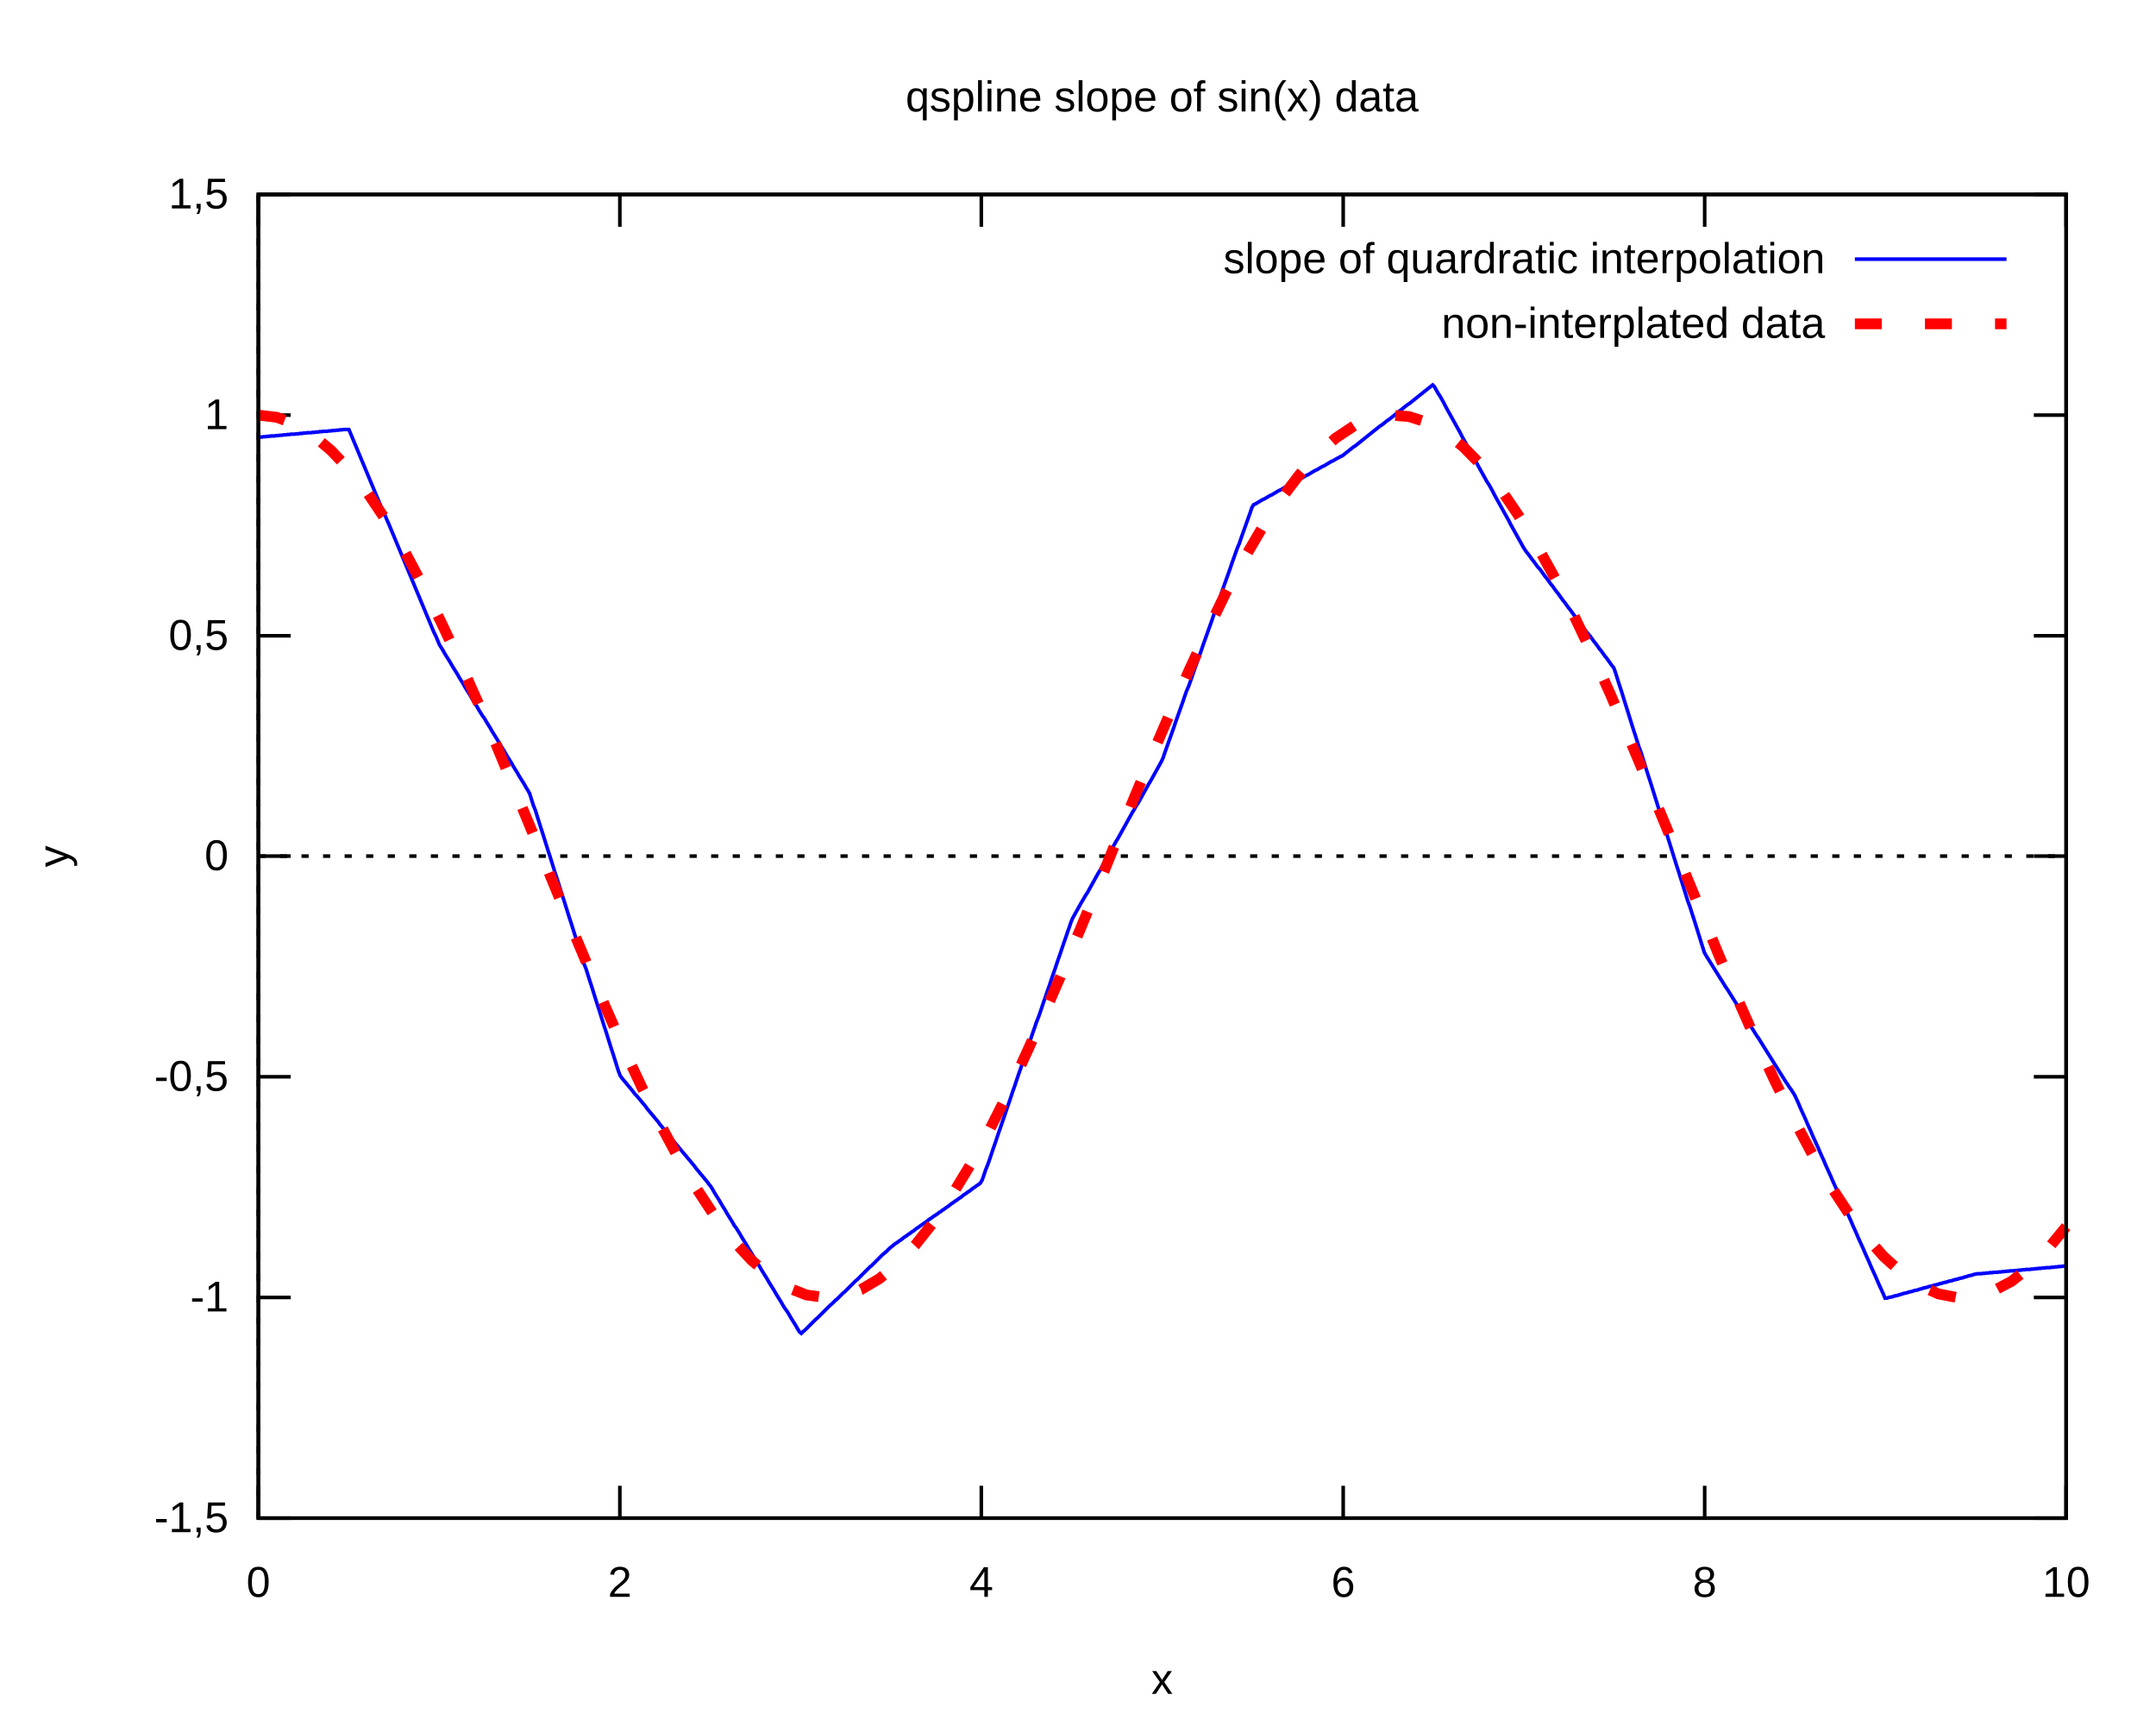
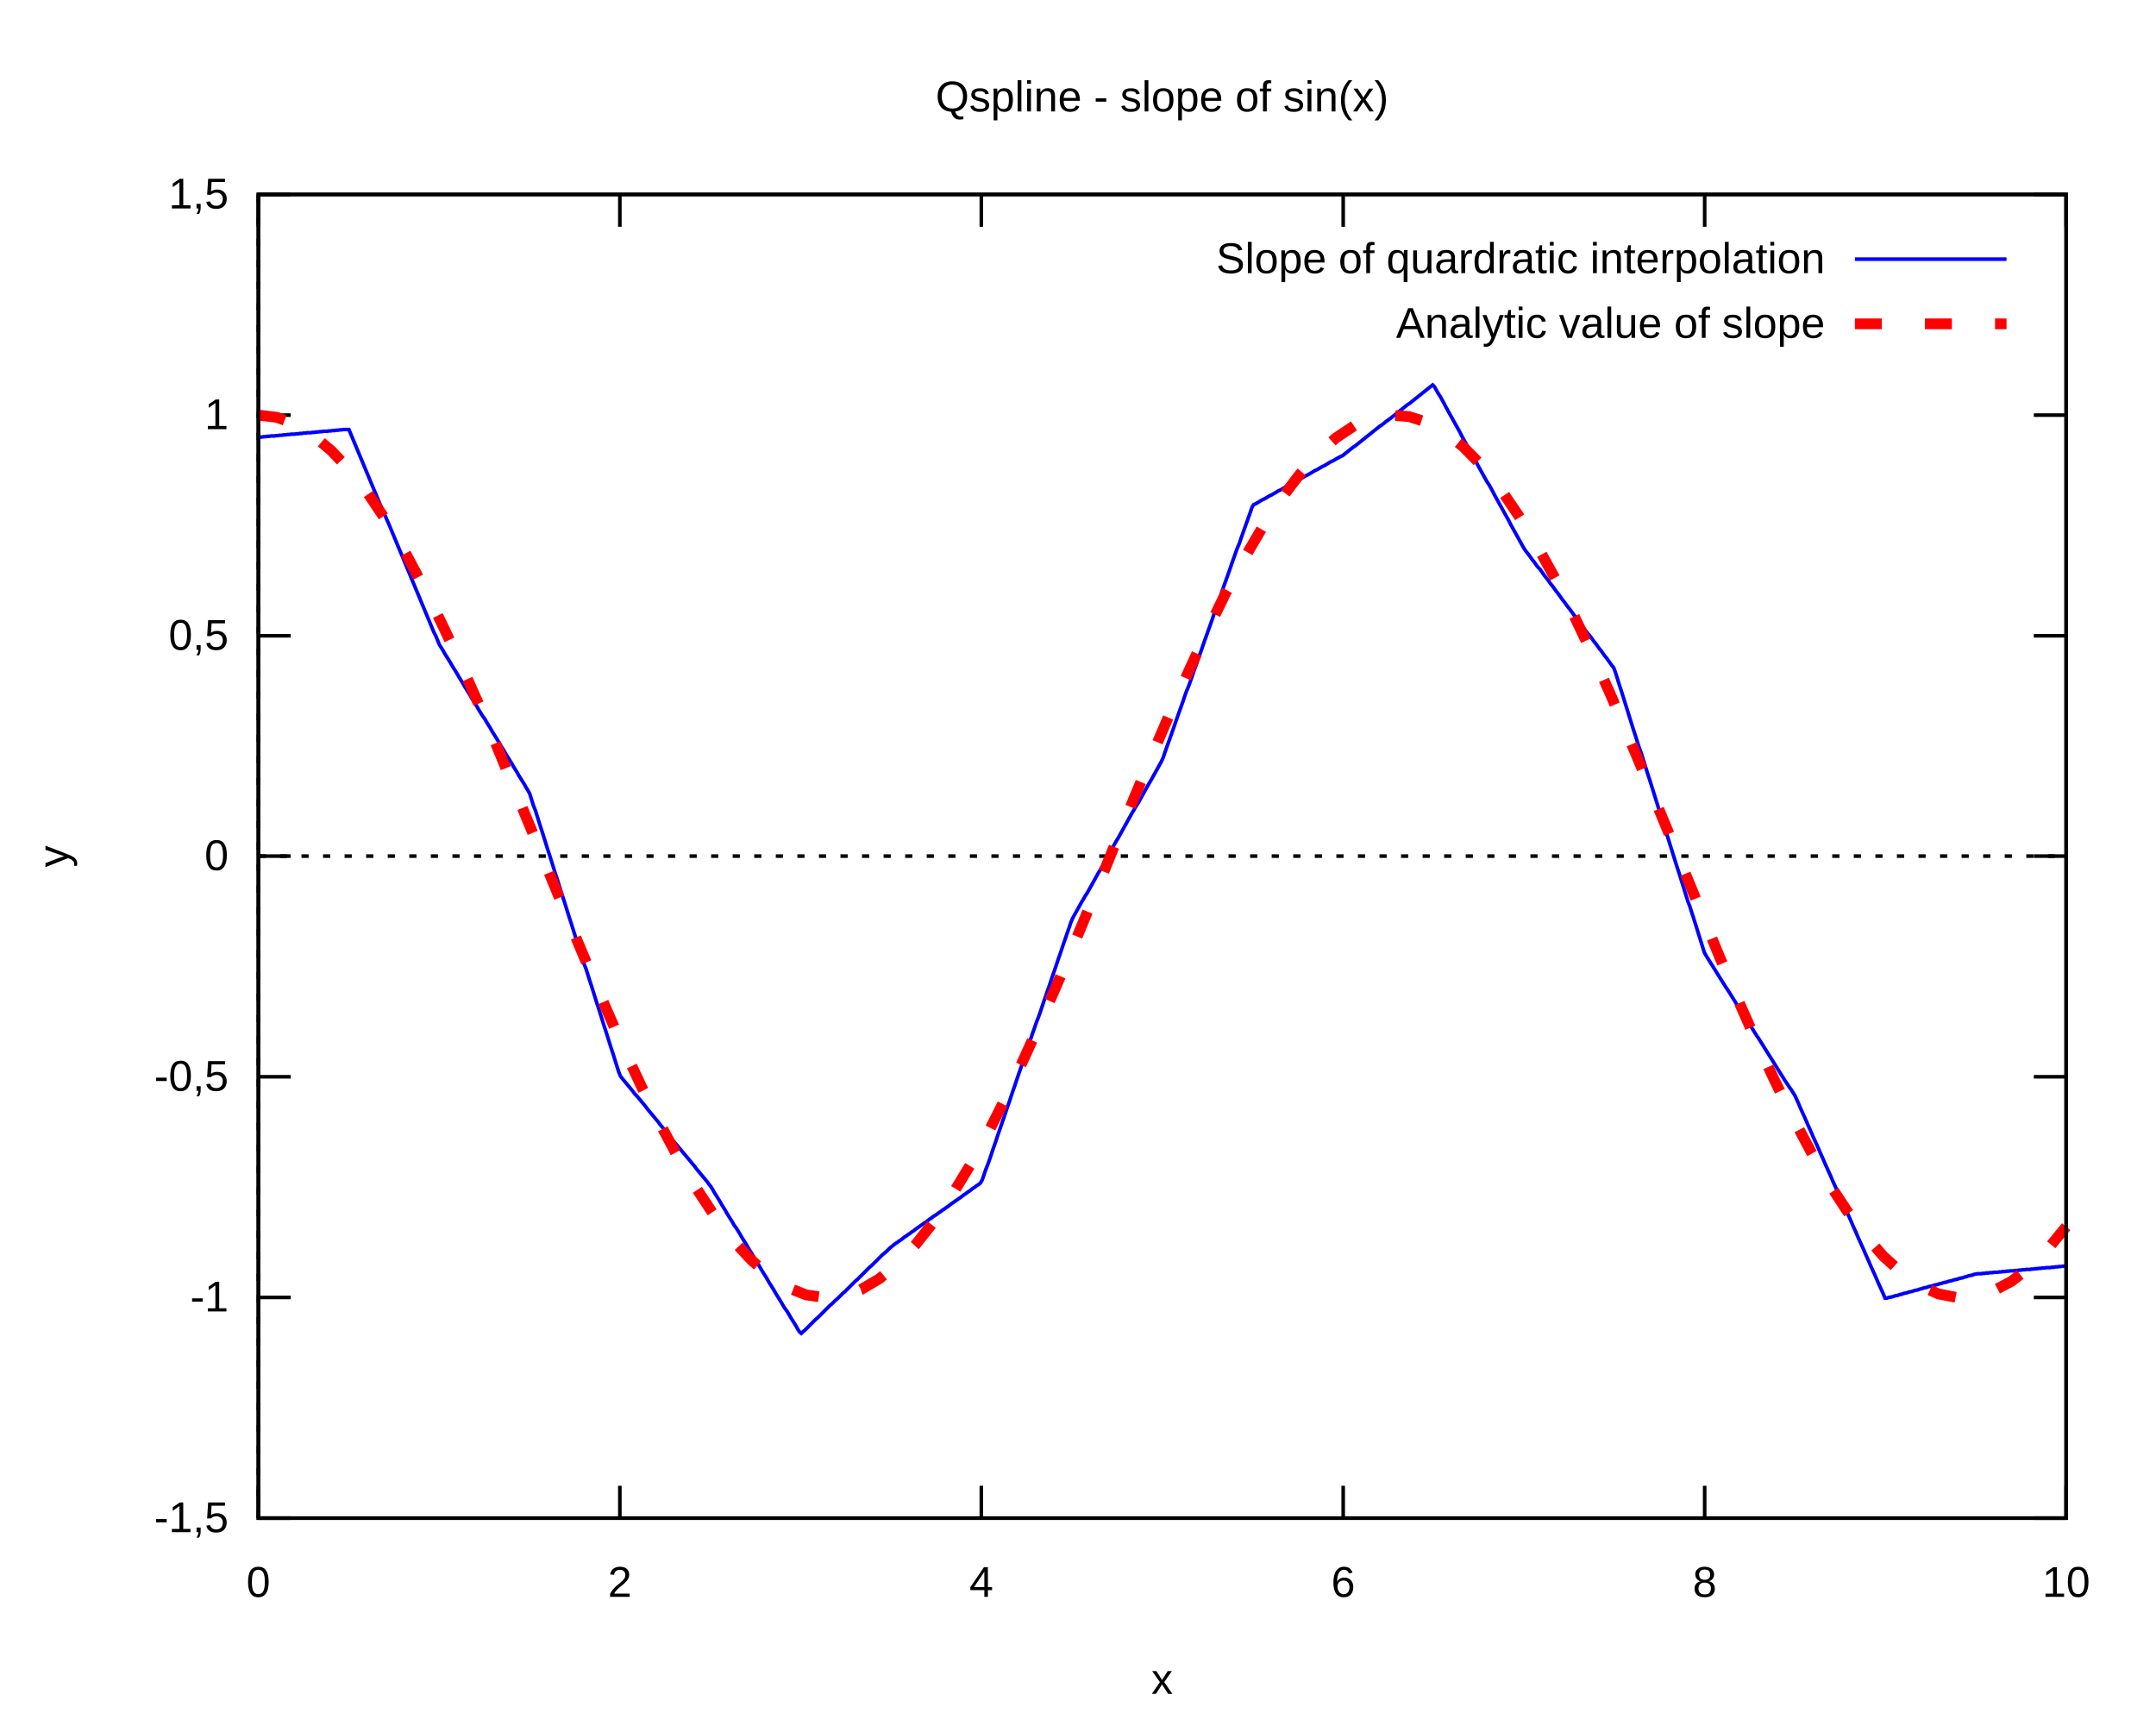
<svg xmlns="http://www.w3.org/2000/svg" xmlns:xlink="http://www.w3.org/1999/xlink" width="600" height="480" viewBox="0 0 600 480">
  <g id="gnuplot_canvas">
    <rect x="0" y="0" width="600" height="480" fill="none" />
    <defs>
      <circle id="gpDot" r="0.5" stroke-width="0.5" stroke="currentColor" />
      <path id="gpPt0" stroke-width="0.222" stroke="currentColor" d="M-1,0 h2 M0,-1 v2" />
      <path id="gpPt1" stroke-width="0.222" stroke="currentColor" d="M-1,-1 L1,1 M1,-1 L-1,1" />
      <path id="gpPt2" stroke-width="0.222" stroke="currentColor" d="M-1,0 L1,0 M0,-1 L0,1 M-1,-1 L1,1 M-1,1 L1,-1" />
      <rect id="gpPt3" stroke-width="0.222" stroke="currentColor" x="-1" y="-1" width="2" height="2" />
      <rect id="gpPt4" stroke-width="0.222" stroke="currentColor" fill="currentColor" x="-1" y="-1" width="2" height="2" />
      <circle id="gpPt5" stroke-width="0.222" stroke="currentColor" cx="0" cy="0" r="1" />
      <use xlink:href="#gpPt5" id="gpPt6" fill="currentColor" stroke="none" />
      <path id="gpPt7" stroke-width="0.222" stroke="currentColor" d="M0,-1.33 L-1.33,0.67 L1.33,0.67 z" />
      <use xlink:href="#gpPt7" id="gpPt8" fill="currentColor" stroke="none" />
      <use xlink:href="#gpPt7" id="gpPt9" stroke="currentColor" transform="rotate(180)" />
      <use xlink:href="#gpPt9" id="gpPt10" fill="currentColor" stroke="none" />
      <use xlink:href="#gpPt3" id="gpPt11" stroke="currentColor" transform="rotate(45)" />
      <use xlink:href="#gpPt11" id="gpPt12" fill="currentColor" stroke="none" />
      <path id="gpPt13" stroke-width="0.222" stroke="currentColor" d="M0,1.330 L1.265,0.411 L0.782,-1.067 L-0.782,-1.076 L-1.265,0.411 z" />
      <use xlink:href="#gpPt13" id="gpPt14" fill="currentColor" stroke="none" />
      <filter id="textbox" filterUnits="objectBoundingBox" x="0" y="0" height="1" width="1">
        <feFlood flood-color="white" flood-opacity="1" result="bgnd" />
        <feComposite in="SourceGraphic" in2="bgnd" operator="atop" />
      </filter>
      <filter id="greybox" filterUnits="objectBoundingBox" x="0" y="0" height="1" width="1">
        <feFlood flood-color="lightgrey" flood-opacity="1" result="grey" />
        <feComposite in="SourceGraphic" in2="grey" operator="atop" />
      </filter>
    </defs>
    <g fill="none" color="white" stroke="currentColor" stroke-width="1.00" stroke-linecap="butt" stroke-linejoin="miter">
</g>
    <g fill="none" color="black" stroke="currentColor" stroke-width="1.00" stroke-linecap="butt" stroke-linejoin="miter">
      <path stroke="black" d="M71.9,422.4 L80.9,422.4 M575.0,422.4 L566.0,422.4  " />
      <g transform="translate(63.6,426.3)" stroke="none" fill="black" font-family="Arial" font-size="12.00" text-anchor="end">
        <text>
          <tspan font-family="Arial">-1,5</tspan>
        </text>
      </g>
    </g>
    <g fill="none" color="black" stroke="currentColor" stroke-width="1.00" stroke-linecap="butt" stroke-linejoin="miter">
      <path stroke="black" d="M71.9,361.0 L80.9,361.0 M575.0,361.0 L566.0,361.0  " />
      <g transform="translate(63.6,364.9)" stroke="none" fill="black" font-family="Arial" font-size="12.00" text-anchor="end">
        <text>
          <tspan font-family="Arial">-1</tspan>
        </text>
      </g>
    </g>
    <g fill="none" color="black" stroke="currentColor" stroke-width="1.00" stroke-linecap="butt" stroke-linejoin="miter">
      <path stroke="black" d="M71.9,299.6 L80.9,299.6 M575.0,299.6 L566.0,299.6  " />
      <g transform="translate(63.6,303.5)" stroke="none" fill="black" font-family="Arial" font-size="12.00" text-anchor="end">
        <text>
          <tspan font-family="Arial">-0,5</tspan>
        </text>
      </g>
    </g>
    <g fill="none" color="black" stroke="currentColor" stroke-width="1.00" stroke-linecap="butt" stroke-linejoin="miter">
      <path stroke="black" d="M71.9,238.2 L80.9,238.2 M575.0,238.2 L566.0,238.2  " />
      <g transform="translate(63.6,242.1)" stroke="none" fill="black" font-family="Arial" font-size="12.00" text-anchor="end">
        <text>
          <tspan font-family="Arial"> 0</tspan>
        </text>
      </g>
    </g>
    <g fill="none" color="black" stroke="currentColor" stroke-width="1.00" stroke-linecap="butt" stroke-linejoin="miter">
      <path stroke="black" d="M71.9,176.9 L80.9,176.9 M575.0,176.9 L566.0,176.9  " />
      <g transform="translate(63.6,180.8)" stroke="none" fill="black" font-family="Arial" font-size="12.00" text-anchor="end">
        <text>
          <tspan font-family="Arial"> 0,5</tspan>
        </text>
      </g>
    </g>
    <g fill="none" color="black" stroke="currentColor" stroke-width="1.00" stroke-linecap="butt" stroke-linejoin="miter">
      <path stroke="black" d="M71.9,115.5 L80.9,115.5 M575.0,115.5 L566.0,115.5  " />
      <g transform="translate(63.6,119.4)" stroke="none" fill="black" font-family="Arial" font-size="12.00" text-anchor="end">
        <text>
          <tspan font-family="Arial"> 1</tspan>
        </text>
      </g>
    </g>
    <g fill="none" color="black" stroke="currentColor" stroke-width="1.00" stroke-linecap="butt" stroke-linejoin="miter">
      <path stroke="black" d="M71.9,54.1 L80.9,54.1 M575.0,54.1 L566.0,54.1  " />
      <g transform="translate(63.6,58.0)" stroke="none" fill="black" font-family="Arial" font-size="12.00" text-anchor="end">
        <text>
          <tspan font-family="Arial"> 1,5</tspan>
        </text>
      </g>
    </g>
    <g fill="none" color="black" stroke="currentColor" stroke-width="1.00" stroke-linecap="butt" stroke-linejoin="miter">
      <path stroke="black" d="M71.9,422.4 L71.9,413.4 M71.9,54.1 L71.9,63.1  " />
      <g transform="translate(71.9,444.3)" stroke="none" fill="black" font-family="Arial" font-size="12.00" text-anchor="middle">
        <text>
          <tspan font-family="Arial"> 0</tspan>
        </text>
      </g>
    </g>
    <g fill="none" color="black" stroke="currentColor" stroke-width="1.00" stroke-linecap="butt" stroke-linejoin="miter">
      <path stroke="black" d="M172.5,422.4 L172.5,413.4 M172.5,54.1 L172.5,63.1  " />
      <g transform="translate(172.5,444.3)" stroke="none" fill="black" font-family="Arial" font-size="12.00" text-anchor="middle">
        <text>
          <tspan font-family="Arial"> 2</tspan>
        </text>
      </g>
    </g>
    <g fill="none" color="black" stroke="currentColor" stroke-width="1.00" stroke-linecap="butt" stroke-linejoin="miter">
      <path stroke="black" d="M273.1,422.4 L273.1,413.4 M273.1,54.1 L273.1,63.1  " />
      <g transform="translate(273.1,444.3)" stroke="none" fill="black" font-family="Arial" font-size="12.00" text-anchor="middle">
        <text>
          <tspan font-family="Arial"> 4</tspan>
        </text>
      </g>
    </g>
    <g fill="none" color="black" stroke="currentColor" stroke-width="1.00" stroke-linecap="butt" stroke-linejoin="miter">
      <path stroke="black" d="M373.8,422.4 L373.8,413.4 M373.8,54.1 L373.8,63.1  " />
      <g transform="translate(373.8,444.3)" stroke="none" fill="black" font-family="Arial" font-size="12.00" text-anchor="middle">
        <text>
          <tspan font-family="Arial"> 6</tspan>
        </text>
      </g>
    </g>
    <g fill="none" color="black" stroke="currentColor" stroke-width="1.00" stroke-linecap="butt" stroke-linejoin="miter">
      <path stroke="black" d="M474.4,422.4 L474.4,413.4 M474.4,54.1 L474.4,63.1  " />
      <g transform="translate(474.4,444.3)" stroke="none" fill="black" font-family="Arial" font-size="12.00" text-anchor="middle">
        <text>
          <tspan font-family="Arial"> 8</tspan>
        </text>
      </g>
    </g>
    <g fill="none" color="black" stroke="currentColor" stroke-width="1.00" stroke-linecap="butt" stroke-linejoin="miter">
      <path stroke="black" d="M575.0,422.4 L575.0,413.4 M575.0,54.1 L575.0,63.1  " />
      <g transform="translate(575.0,444.3)" stroke="none" fill="black" font-family="Arial" font-size="12.00" text-anchor="middle">
        <text>
          <tspan font-family="Arial"> 10</tspan>
        </text>
      </g>
    </g>
    <g fill="none" color="black" stroke="currentColor" stroke-width="1.00" stroke-linecap="butt" stroke-linejoin="miter">
</g>
    <g fill="none" color="gray" stroke="currentColor" stroke-width="1.00" stroke-linecap="butt" stroke-linejoin="miter">
      <path stroke="black" stroke-dasharray="2,4" d="M71.9,238.2 L575.0,238.2  " />
    </g>
    <g fill="none" color="gray" stroke="currentColor" stroke-width="1.00" stroke-linecap="butt" stroke-linejoin="miter">
      <path stroke="black" stroke-dasharray="2,4" d="M71.9,422.4 L71.9,54.1  " />
    </g>
    <g fill="none" color="black" stroke="currentColor" stroke-width="1.00" stroke-linecap="butt" stroke-linejoin="miter">
      <path stroke="black" d="M71.9,54.1 L71.9,422.4 L575.0,422.4 L575.0,54.1 L71.9,54.1 Z  " />
    </g>
    <g fill="none" color="black" stroke="currentColor" stroke-width="1.00" stroke-linecap="butt" stroke-linejoin="miter">
      <g transform="translate(19.0,238.3) rotate(270)" stroke="none" fill="black" font-family="Arial" font-size="12.00" text-anchor="middle">
        <text>
          <tspan font-family="Arial">y</tspan>
        </text>
      </g>
    </g>
    <g fill="none" color="black" stroke="currentColor" stroke-width="1.00" stroke-linecap="butt" stroke-linejoin="miter">
      <g transform="translate(323.4,471.3)" stroke="none" fill="black" font-family="Arial" font-size="12.00" text-anchor="middle">
        <text>
          <tspan font-family="Arial">x</tspan>
        </text>
      </g>
    </g>
    <g fill="none" color="black" stroke="currentColor" stroke-width="1.00" stroke-linecap="butt" stroke-linejoin="miter">
      <g transform="translate(323.4,31.0)" stroke="none" fill="black" font-family="Arial" font-size="12.00" text-anchor="middle">
        <text>
-           <tspan font-family="Arial">qspline slope of sin(x) data</tspan>
+           <tspan font-family="Arial">Qspline - slope of sin(x)</tspan>
        </text>
      </g>
    </g>
    <g fill="none" color="black" stroke="currentColor" stroke-width="1.00" stroke-linecap="butt" stroke-linejoin="miter">
</g>
    <g id="gnuplot_plot_1">
      <g fill="none" color="black" stroke="currentColor" stroke-width="1.00" stroke-linecap="butt" stroke-linejoin="miter">
        <g transform="translate(507.9,76.0)" stroke="none" fill="black" font-family="Arial" font-size="12.00" text-anchor="end">
          <text>
-             <tspan font-family="Arial">slope of quardratic interpolation</tspan>
+             <tspan font-family="Arial">Slope of quardratic interpolation</tspan>
          </text>
        </g>
      </g>
      <g fill="none" color="black" stroke="currentColor" stroke-width="1.00" stroke-linecap="butt" stroke-linejoin="miter">
        <path stroke="rgb(  0,   0, 255)" d="M516.2,72.1 L558.4,72.1 M71.9,121.7 L72.4,121.6 L72.9,121.6 L73.4,121.5 L73.9,121.5 L74.4,121.4   L74.9,121.4 L75.4,121.3 L75.9,121.3 L76.4,121.3 L76.9,121.2 L77.4,121.2 L77.9,121.1 L78.4,121.1   L79.0,121.0 L79.5,121.0 L80.0,120.9 L80.5,120.9 L81.0,120.8 L81.5,120.8 L82.0,120.8 L82.5,120.7   L83.0,120.7 L83.5,120.6 L84.0,120.6 L84.5,120.5 L85.0,120.5 L85.5,120.4 L86.0,120.4 L86.5,120.4   L87.0,120.3 L87.5,120.3 L88.0,120.2 L88.5,120.2 L89.0,120.1 L89.5,120.1 L90.0,120.0 L90.5,120.0   L91.0,120.0 L91.5,119.9 L92.0,119.9 L92.5,119.8 L93.1,119.8 L93.6,119.7 L94.1,119.7 L94.6,119.6   L95.1,119.6 L95.6,119.5 L96.1,119.5 L96.6,119.5 L97.1,119.5 L97.6,120.7 L98.1,121.9 L98.6,123.1   L99.1,124.3 L99.6,125.5 L100.1,126.7 L100.6,127.9 L101.1,129.1 L101.6,130.3 L102.1,131.5 L102.6,132.7   L103.1,133.9 L103.6,135.1 L104.1,136.3 L104.6,137.5 L105.1,138.7 L105.6,139.9 L106.1,141.1 L106.6,142.3   L107.2,143.5 L107.7,144.7 L108.2,145.8 L108.7,147.0 L109.2,148.2 L109.7,149.4 L110.2,150.6 L110.7,151.8   L111.2,153.0 L111.7,154.2 L112.2,155.4 L112.7,156.6 L113.2,157.8 L113.7,159.0 L114.2,160.2 L114.7,161.4   L115.2,162.6 L115.7,163.8 L116.2,165.0 L116.7,166.2 L117.2,167.4 L117.7,168.6 L118.2,169.8 L118.7,171.0   L119.2,172.2 L119.7,173.4 L120.2,174.6 L120.7,175.8 L121.3,177.0 L121.8,178.2 L122.3,179.4 L122.8,180.2   L123.3,181.0 L123.8,181.9 L124.3,182.7 L124.8,183.5 L125.3,184.3 L125.8,185.2 L126.3,186.0 L126.8,186.8   L127.3,187.6 L127.8,188.5 L128.3,189.3 L128.8,190.1 L129.3,191.0 L129.8,191.8 L130.3,192.6 L130.8,193.4   L131.3,194.3 L131.8,195.1 L132.3,195.9 L132.8,196.7 L133.3,197.6 L133.8,198.4 L134.3,199.2 L134.9,200.0   L135.4,200.9 L135.9,201.7 L136.4,202.5 L136.9,203.4 L137.4,204.2 L137.9,205.0 L138.4,205.8 L138.9,206.7   L139.4,207.5 L139.9,208.3 L140.4,209.1 L140.9,210.0 L141.4,210.8 L141.9,211.6 L142.4,212.4 L142.9,213.3   L143.4,214.1 L143.9,214.9 L144.4,215.8 L144.9,216.6 L145.4,217.4 L145.9,218.2 L146.4,219.1 L146.9,219.9   L147.4,220.8 L147.9,222.4 L148.4,224.0 L149.0,225.5 L149.5,227.1 L150.0,228.7 L150.5,230.3 L151.0,231.8   L151.5,233.4 L152.0,235.0 L152.5,236.6 L153.0,238.1 L153.5,239.7 L154.0,241.3 L154.5,242.9 L155.0,244.4   L155.5,246.0 L156.0,247.6 L156.5,249.2 L157.0,250.7 L157.5,252.3 L158.0,253.9 L158.5,255.5 L159.0,257.0   L159.5,258.6 L160.0,260.2 L160.5,261.8 L161.0,263.3 L161.5,264.9 L162.0,266.5 L162.5,268.1 L163.1,269.6   L163.6,271.2 L164.1,272.8 L164.6,274.3 L165.1,275.9 L165.6,277.5 L166.1,279.1 L166.6,280.6 L167.1,282.2   L167.6,283.8 L168.1,285.4 L168.6,286.9 L169.1,288.5 L169.6,290.1 L170.1,291.7 L170.6,293.2 L171.1,294.8   L171.6,296.4 L172.1,298.0 L172.6,299.3 L173.1,300.0 L173.6,300.6 L174.1,301.2 L174.6,301.8 L175.1,302.4   L175.6,303.0 L176.1,303.6 L176.6,304.3 L177.2,304.9 L177.7,305.5 L178.2,306.1 L178.7,306.7 L179.2,307.3   L179.7,307.9 L180.2,308.6 L180.7,309.2 L181.2,309.8 L181.7,310.4 L182.2,311.0 L182.7,311.6 L183.2,312.2   L183.7,312.9 L184.2,313.5 L184.7,314.1 L185.2,314.7 L185.7,315.3 L186.2,315.9 L186.7,316.5 L187.2,317.2   L187.7,317.8 L188.2,318.4 L188.7,319.0 L189.2,319.6 L189.7,320.2 L190.2,320.8 L190.8,321.5 L191.3,322.1   L191.8,322.7 L192.3,323.3 L192.8,323.9 L193.3,324.5 L193.8,325.2 L194.3,325.8 L194.8,326.4 L195.3,327.0   L195.8,327.6 L196.3,328.2 L196.8,328.8 L197.3,329.5 L197.8,330.1 L198.3,330.9 L198.8,331.8 L199.3,332.6   L199.8,333.4 L200.3,334.2 L200.8,335.1 L201.3,335.9 L201.8,336.7 L202.3,337.6 L202.8,338.4 L203.3,339.2   L203.8,340.0 L204.3,340.9 L204.9,341.7 L205.4,342.5 L205.9,343.3 L206.4,344.2 L206.9,345.0 L207.4,345.8   L207.9,346.6 L208.4,347.5 L208.9,348.3 L209.4,349.1 L209.9,349.9 L210.4,350.8 L210.9,351.6 L211.4,352.4   L211.9,353.3 L212.4,354.1 L212.9,354.9 L213.4,355.7 L213.9,356.6 L214.4,357.4 L214.9,358.2 L215.4,359.0   L215.9,359.9 L216.4,360.7 L216.9,361.5 L217.4,362.3 L217.9,363.2 L218.4,364.0 L219.0,364.8 L219.5,365.6   L220.0,366.5 L220.5,367.3 L221.0,368.1 L221.5,368.9 L222.0,369.8 L222.5,370.6 L223.0,371.0 L223.5,370.5   L224.0,370.1 L224.5,369.6 L225.0,369.1 L225.5,368.6 L226.0,368.1 L226.5,367.6 L227.0,367.1 L227.5,366.7   L228.0,366.2 L228.5,365.7 L229.0,365.2 L229.5,364.7 L230.0,364.2 L230.5,363.7 L231.0,363.2 L231.5,362.8   L232.0,362.3 L232.5,361.8 L233.1,361.3 L233.6,360.8 L234.1,360.3 L234.6,359.8 L235.1,359.4 L235.6,358.9   L236.1,358.4 L236.6,357.9 L237.1,357.4 L237.6,356.9 L238.1,356.4 L238.6,356.0 L239.1,355.5 L239.6,355.0   L240.1,354.5 L240.6,354.0 L241.1,353.5 L241.6,353.0 L242.1,352.5 L242.6,352.1 L243.1,351.6 L243.6,351.1   L244.1,350.6 L244.6,350.1 L245.1,349.6 L245.6,349.1 L246.1,348.7 L246.7,348.2 L247.2,347.7 L247.7,347.2   L248.2,346.8 L248.7,346.4 L249.2,346.0 L249.7,345.7 L250.2,345.3 L250.7,345.0 L251.2,344.6 L251.7,344.2   L252.2,343.9 L252.7,343.5 L253.2,343.2 L253.7,342.8 L254.2,342.5 L254.7,342.1 L255.2,341.7 L255.7,341.4   L256.2,341.0 L256.7,340.7 L257.2,340.3 L257.7,340.0 L258.2,339.6 L258.7,339.2 L259.2,338.9 L259.7,338.5   L260.2,338.2 L260.8,337.8 L261.3,337.4 L261.8,337.1 L262.3,336.7 L262.8,336.4 L263.3,336.0 L263.8,335.7   L264.3,335.3 L264.8,334.9 L265.3,334.6 L265.8,334.2 L266.3,333.9 L266.8,333.5 L267.3,333.2 L267.8,332.8   L268.3,332.4 L268.8,332.1 L269.3,331.7 L269.8,331.4 L270.3,331.0 L270.8,330.6 L271.3,330.3 L271.8,329.9   L272.3,329.6 L272.8,329.2 L273.3,328.4 L273.8,327.0 L274.3,325.5 L274.9,324.0 L275.4,322.6 L275.9,321.1   L276.4,319.6 L276.9,318.2 L277.4,316.7 L277.9,315.2 L278.4,313.8 L278.9,312.3 L279.4,310.9 L279.9,309.4   L280.4,307.9 L280.9,306.5 L281.4,305.0 L281.9,303.5 L282.4,302.1 L282.9,300.6 L283.4,299.1 L283.9,297.7   L284.4,296.2 L284.9,294.8 L285.4,293.3 L285.9,291.8 L286.4,290.4 L286.9,288.9 L287.4,287.4 L287.9,286.0   L288.4,284.5 L289.0,283.0 L289.5,281.6 L290.0,280.1 L290.5,278.6 L291.0,277.2 L291.5,275.7 L292.0,274.3   L292.5,272.8 L293.0,271.3 L293.5,269.9 L294.0,268.4 L294.5,266.9 L295.0,265.5 L295.5,264.0 L296.0,262.5   L296.5,261.1 L297.0,259.6 L297.5,258.2 L298.0,256.7 L298.5,255.5 L299.0,254.6 L299.5,253.7 L300.0,252.8   L300.5,251.9 L301.0,251.0 L301.5,250.2 L302.0,249.3 L302.6,248.4 L303.1,247.5 L303.6,246.6 L304.1,245.7   L304.6,244.8 L305.1,243.9 L305.6,243.0 L306.1,242.2 L306.6,241.3 L307.1,240.4 L307.6,239.5 L308.1,238.6   L308.6,237.7 L309.1,236.8 L309.6,235.9 L310.1,235.0 L310.6,234.1 L311.1,233.3 L311.6,232.4 L312.1,231.5   L312.6,230.6 L313.1,229.7 L313.6,228.8 L314.1,227.9 L314.6,227.0 L315.1,226.1 L315.6,225.3 L316.1,224.4   L316.7,223.5 L317.2,222.6 L317.7,221.7 L318.2,220.8 L318.7,219.9 L319.2,219.0 L319.7,218.1 L320.2,217.3   L320.7,216.4 L321.2,215.5 L321.7,214.6 L322.2,213.7 L322.7,212.8 L323.2,211.9 L323.7,210.8 L324.2,209.3   L324.7,207.9 L325.2,206.5 L325.7,205.1 L326.2,203.7 L326.7,202.3 L327.2,200.8 L327.7,199.4 L328.2,198.0   L328.7,196.6 L329.2,195.2 L329.7,193.7 L330.2,192.3 L330.8,190.9 L331.3,189.5 L331.8,188.1 L332.3,186.6   L332.8,185.2 L333.3,183.8 L333.8,182.4 L334.3,181.0 L334.8,179.5 L335.3,178.1 L335.8,176.7 L336.3,175.3   L336.8,173.9 L337.3,172.5 L337.8,171.0 L338.3,169.6 L338.8,168.2 L339.3,166.8 L339.8,165.4 L340.3,163.9   L340.8,162.5 L341.3,161.1 L341.8,159.7 L342.3,158.3 L342.8,156.8 L343.3,155.4 L343.8,154.0 L344.3,152.6   L344.9,151.2 L345.4,149.7 L345.9,148.3 L346.4,146.9 L346.9,145.5 L347.4,144.1 L347.9,142.7 L348.4,141.2   L348.9,140.4 L349.4,140.2 L349.9,139.9 L350.4,139.6 L350.9,139.3 L351.4,139.0 L351.9,138.8 L352.4,138.5   L352.9,138.2 L353.4,137.9 L353.9,137.7 L354.4,137.4 L354.9,137.1 L355.4,136.8 L355.9,136.5 L356.4,136.3   L356.9,136.0 L357.4,135.7 L357.9,135.4 L358.5,135.1 L359.0,134.9 L359.5,134.6 L360.0,134.3 L360.5,134.0   L361.0,133.7 L361.5,133.5 L362.0,133.2 L362.5,132.9 L363.0,132.6 L363.5,132.3 L364.0,132.1 L364.5,131.8   L365.0,131.5 L365.5,131.2 L366.0,130.9 L366.5,130.7 L367.0,130.4 L367.5,130.1 L368.0,129.8 L368.5,129.6   L369.0,129.3 L369.5,129.0 L370.0,128.7 L370.5,128.4 L371.0,128.2 L371.5,127.9 L372.0,127.6 L372.6,127.3   L373.1,127.0 L373.6,126.8 L374.1,126.4 L374.6,126.0 L375.1,125.6 L375.6,125.2 L376.1,124.8 L376.6,124.4   L377.1,124.1 L377.6,123.7 L378.1,123.3 L378.6,122.9 L379.1,122.5 L379.6,122.1 L380.1,121.7 L380.6,121.3   L381.1,120.9 L381.6,120.5 L382.1,120.1 L382.6,119.7 L383.1,119.3 L383.6,118.9 L384.1,118.5 L384.6,118.2   L385.1,117.8 L385.6,117.4 L386.1,117.0 L386.7,116.6 L387.2,116.2 L387.7,115.8 L388.2,115.4 L388.7,115.0   L389.2,114.6 L389.7,114.2 L390.2,113.8 L390.7,113.4 L391.2,113.0 L391.7,112.6 L392.2,112.3 L392.7,111.9   L393.2,111.5 L393.7,111.1 L394.2,110.7 L394.7,110.3 L395.2,109.9 L395.7,109.5 L396.2,109.1 L396.7,108.7   L397.2,108.3 L397.7,107.9 L398.2,107.5 L398.7,107.1 L399.2,107.6 L399.7,108.5 L400.2,109.4 L400.8,110.3   L401.3,111.2 L401.8,112.1 L402.3,113.1 L402.8,114.0 L403.3,114.9 L403.8,115.8 L404.3,116.7 L404.8,117.6   L405.3,118.5 L405.8,119.4 L406.3,120.3 L406.8,121.3 L407.3,122.2 L407.8,123.1 L408.3,124.0 L408.8,124.9   L409.3,125.8 L409.8,126.7 L410.3,127.6 L410.8,128.5 L411.3,129.5 L411.8,130.4 L412.3,131.3 L412.8,132.2   L413.3,133.1 L413.8,134.0 L414.4,134.9 L414.9,135.8 L415.4,136.7 L415.9,137.7 L416.4,138.6 L416.9,139.5   L417.4,140.4 L417.9,141.3 L418.4,142.2 L418.9,143.1 L419.4,144.0 L419.9,144.9 L420.4,145.9 L420.9,146.8   L421.4,147.7 L421.9,148.6 L422.4,149.5 L422.9,150.4 L423.4,151.3 L423.9,152.2 L424.4,153.0 L424.9,153.7   L425.4,154.3 L425.9,155.0 L426.4,155.7 L426.9,156.3 L427.4,157.0 L427.9,157.7 L428.5,158.3 L429.0,159.0   L429.5,159.7 L430.0,160.4 L430.5,161.0 L431.0,161.7 L431.5,162.4 L432.0,163.0 L432.5,163.7 L433.0,164.4   L433.5,165.0 L434.0,165.7 L434.5,166.4 L435.0,167.1 L435.5,167.7 L436.0,168.4 L436.5,169.1 L437.0,169.7   L437.5,170.4 L438.0,171.1 L438.5,171.7 L439.0,172.4 L439.5,173.1 L440.0,173.8 L440.5,174.4 L441.0,175.1   L441.5,175.8 L442.0,176.4 L442.6,177.1 L443.1,177.8 L443.6,178.5 L444.1,179.1 L444.6,179.8 L445.1,180.5   L445.6,181.1 L446.1,181.8 L446.6,182.5 L447.1,183.1 L447.6,183.8 L448.1,184.5 L448.6,185.2 L449.1,185.8   L449.6,187.2 L450.1,188.8 L450.6,190.4 L451.1,191.9 L451.6,193.5 L452.1,195.1 L452.6,196.7 L453.1,198.3   L453.6,199.9 L454.1,201.5 L454.6,203.1 L455.1,204.6 L455.6,206.2 L456.1,207.8 L456.7,209.4 L457.2,211.0   L457.7,212.6 L458.2,214.2 L458.7,215.8 L459.2,217.3 L459.7,218.9 L460.2,220.5 L460.7,222.1 L461.2,223.7   L461.7,225.3 L462.2,226.9 L462.7,228.5 L463.2,230.0 L463.7,231.6 L464.2,233.2 L464.7,234.8 L465.2,236.4   L465.7,238.0 L466.2,239.6 L466.7,241.2 L467.2,242.7 L467.7,244.3 L468.2,245.9 L468.7,247.5 L469.2,249.1   L469.7,250.7 L470.3,252.3 L470.8,253.9 L471.3,255.4 L471.8,257.0 L472.3,258.6 L472.8,260.2 L473.3,261.8   L473.8,263.4 L474.3,265.0 L474.8,265.9 L475.3,266.7 L475.8,267.5 L476.3,268.3 L476.8,269.1 L477.3,269.9   L477.8,270.7 L478.3,271.5 L478.8,272.3 L479.3,273.1 L479.8,273.9 L480.3,274.7 L480.8,275.4 L481.3,276.2   L481.8,277.0 L482.3,277.8 L482.8,278.6 L483.3,279.4 L483.8,280.2 L484.4,281.0 L484.9,281.8 L485.4,282.6   L485.9,283.4 L486.4,284.2 L486.9,285.0 L487.4,285.8 L487.9,286.6 L488.4,287.4 L488.9,288.2 L489.4,288.9   L489.9,289.7 L490.4,290.5 L490.9,291.3 L491.4,292.1 L491.9,292.9 L492.4,293.7 L492.9,294.5 L493.4,295.3   L493.9,296.1 L494.4,296.9 L494.9,297.7 L495.4,298.5 L495.9,299.3 L496.4,300.1 L496.9,300.9 L497.4,301.6   L497.9,302.4 L498.5,303.2 L499.0,304.0 L499.5,304.8 L500.0,305.9 L500.5,307.0 L501.0,308.2 L501.5,309.3   L502.0,310.4 L502.5,311.5 L503.0,312.7 L503.5,313.8 L504.0,314.9 L504.5,316.1 L505.0,317.2 L505.5,318.3   L506.0,319.4 L506.5,320.6 L507.0,321.7 L507.5,322.8 L508.0,324.0 L508.5,325.1 L509.0,326.2 L509.5,327.3   L510.0,328.5 L510.5,329.6 L511.0,330.7 L511.5,331.8 L512.0,333.0 L512.6,334.1 L513.1,335.2 L513.6,336.4   L514.1,337.5 L514.6,338.6 L515.1,339.7 L515.6,340.9 L516.1,342.0 L516.6,343.1 L517.1,344.3 L517.6,345.4   L518.1,346.5 L518.6,347.6 L519.1,348.8 L519.6,349.9 L520.1,351.0 L520.6,352.2 L521.1,353.3 L521.6,354.4   L522.1,355.5 L522.6,356.7 L523.1,357.8 L523.6,358.9 L524.1,360.0 L524.6,361.2 L525.1,361.2 L525.6,361.0   L526.2,360.9 L526.7,360.8 L527.2,360.6 L527.7,360.5 L528.2,360.4 L528.7,360.2 L529.2,360.1 L529.7,359.9   L530.2,359.8 L530.7,359.7 L531.2,359.5 L531.7,359.4 L532.2,359.3 L532.7,359.1 L533.2,359.0 L533.7,358.9   L534.2,358.7 L534.7,358.6 L535.2,358.4 L535.7,358.3 L536.2,358.2 L536.7,358.0 L537.2,357.9 L537.7,357.8   L538.2,357.6 L538.7,357.5 L539.2,357.4 L539.7,357.2 L540.3,357.1 L540.8,356.9 L541.3,356.8 L541.8,356.7   L542.3,356.5 L542.8,356.4 L543.3,356.3 L543.8,356.1 L544.3,356.0 L544.8,355.9 L545.3,355.7 L545.8,355.6   L546.3,355.5 L546.8,355.3 L547.3,355.2 L547.8,355.0 L548.3,354.9 L548.8,354.8 L549.3,354.6 L549.8,354.5   L550.3,354.4 L550.8,354.4 L551.3,354.4 L551.8,354.3 L552.3,354.3 L552.8,354.2 L553.3,354.2 L553.8,354.1   L554.4,354.1 L554.9,354.0 L555.4,354.0 L555.9,354.0 L556.4,353.9 L556.9,353.9 L557.4,353.8 L557.9,353.8   L558.4,353.7 L558.9,353.7 L559.4,353.6 L559.9,353.6 L560.4,353.6 L560.9,353.5 L561.4,353.5 L561.9,353.4   L562.4,353.4 L562.9,353.3 L563.4,353.3 L563.9,353.2 L564.4,353.2 L564.9,353.2 L565.4,353.1 L565.9,353.1   L566.4,353.0 L566.9,353.0 L567.4,352.9 L567.9,352.9 L568.5,352.8 L569.0,352.8 L569.5,352.7 L570.0,352.7   L570.5,352.7 L571.0,352.6 L571.5,352.6 L572.0,352.5 L572.5,352.5 L573.0,352.4 L573.5,352.4 L574.0,352.3   L574.5,352.3 L575.0,352.3  " />
      </g>
    </g>
    <g id="gnuplot_plot_2">
      <g fill="none" color="white" stroke="rgb(  0,   0, 255)" stroke-width="3.00" stroke-linecap="butt" stroke-linejoin="miter">
</g>
      <g fill="none" color="black" stroke="currentColor" stroke-width="3.00" stroke-linecap="butt" stroke-linejoin="miter">
        <g transform="translate(507.9,94.0)" stroke="none" fill="black" font-family="Arial" font-size="12.00" text-anchor="end">
          <text>
-             <tspan font-family="Arial">non-interplated data</tspan>
+             <tspan font-family="Arial">Analytic value of slope</tspan>
          </text>
        </g>
      </g>
      <g fill="none" color="black" stroke="currentColor" stroke-width="3.00" stroke-linecap="butt" stroke-linejoin="miter">
        <path stroke="rgb(255,   0,   0)" stroke-dasharray="7.5,12.0" d="M516.2,90.1 L558.4,90.1 M71.9,115.5 L77.0,116.1 L82.1,118.0 L87.1,121.1 L92.2,125.4 L97.3,130.8   L102.4,137.3 L107.5,144.9 L112.6,153.4 L117.6,162.8 L122.7,173.0 L127.8,183.8 L132.9,195.2 L138.0,207.0   L143.0,219.1 L148.1,231.4 L153.2,243.8 L158.3,256.2 L163.4,268.3 L168.5,280.2 L173.5,291.6 L178.6,302.5   L183.7,312.7 L188.8,322.2 L193.9,330.8 L198.9,338.4 L204.0,345.1 L209.1,350.6 L214.2,355.0 L219.3,358.3   L224.4,360.3 L229.4,361.0 L234.5,360.5 L239.6,358.8 L244.7,355.8 L249.8,351.6 L254.8,346.3 L259.9,339.9   L265.0,332.4 L270.1,324.0 L275.2,314.7 L280.3,304.6 L285.3,293.8 L290.4,282.5 L295.5,270.8 L300.6,258.6   L305.7,246.3 L310.7,233.9 L315.8,221.6 L320.9,209.4 L326.0,197.5 L331.1,186.1 L336.2,175.1 L341.2,164.8   L346.3,155.3 L351.4,146.6 L356.5,138.8 L361.6,132.1 L366.6,126.4 L371.7,121.9 L376.8,118.5 L381.9,116.4   L387.0,115.5 L392.1,115.9 L397.1,117.5 L402.2,120.3 L407.3,124.4 L412.4,129.6 L417.5,135.9 L422.5,143.3   L427.6,151.6 L432.7,160.8 L437.8,170.8 L442.9,181.5 L448.0,192.8 L453.0,204.5 L458.1,216.6 L463.2,228.9   L468.3,241.3 L473.4,253.7 L478.4,265.9 L483.5,277.8 L488.6,289.3 L493.7,300.3 L498.8,310.7 L503.9,320.3   L508.9,329.1 L514.0,336.9 L519.1,343.8 L524.2,349.6 L529.3,354.2 L534.3,357.7 L539.4,360.0 L544.5,361.0   L549.6,360.7 L554.7,359.2 L559.8,356.5 L564.8,352.6 L569.9,347.5 L575.0,341.3  " />
      </g>
    </g>
    <g fill="none" color="white" stroke="rgb(255,   0,   0)" stroke-width="2.00" stroke-linecap="butt" stroke-linejoin="miter">
</g>
    <g fill="none" color="black" stroke="currentColor" stroke-width="2.00" stroke-linecap="butt" stroke-linejoin="miter">
</g>
    <g fill="none" color="black" stroke="black" stroke-width="1.00" stroke-linecap="butt" stroke-linejoin="miter">
</g>
    <g fill="none" color="black" stroke="currentColor" stroke-width="1.00" stroke-linecap="butt" stroke-linejoin="miter">
      <path stroke="black" d="M71.9,54.1 L71.9,422.4 L575.0,422.4 L575.0,54.1 L71.9,54.1 Z  " />
    </g>
    <g fill="none" color="black" stroke="currentColor" stroke-width="1.00" stroke-linecap="butt" stroke-linejoin="miter">
</g>
  </g>
</svg>
